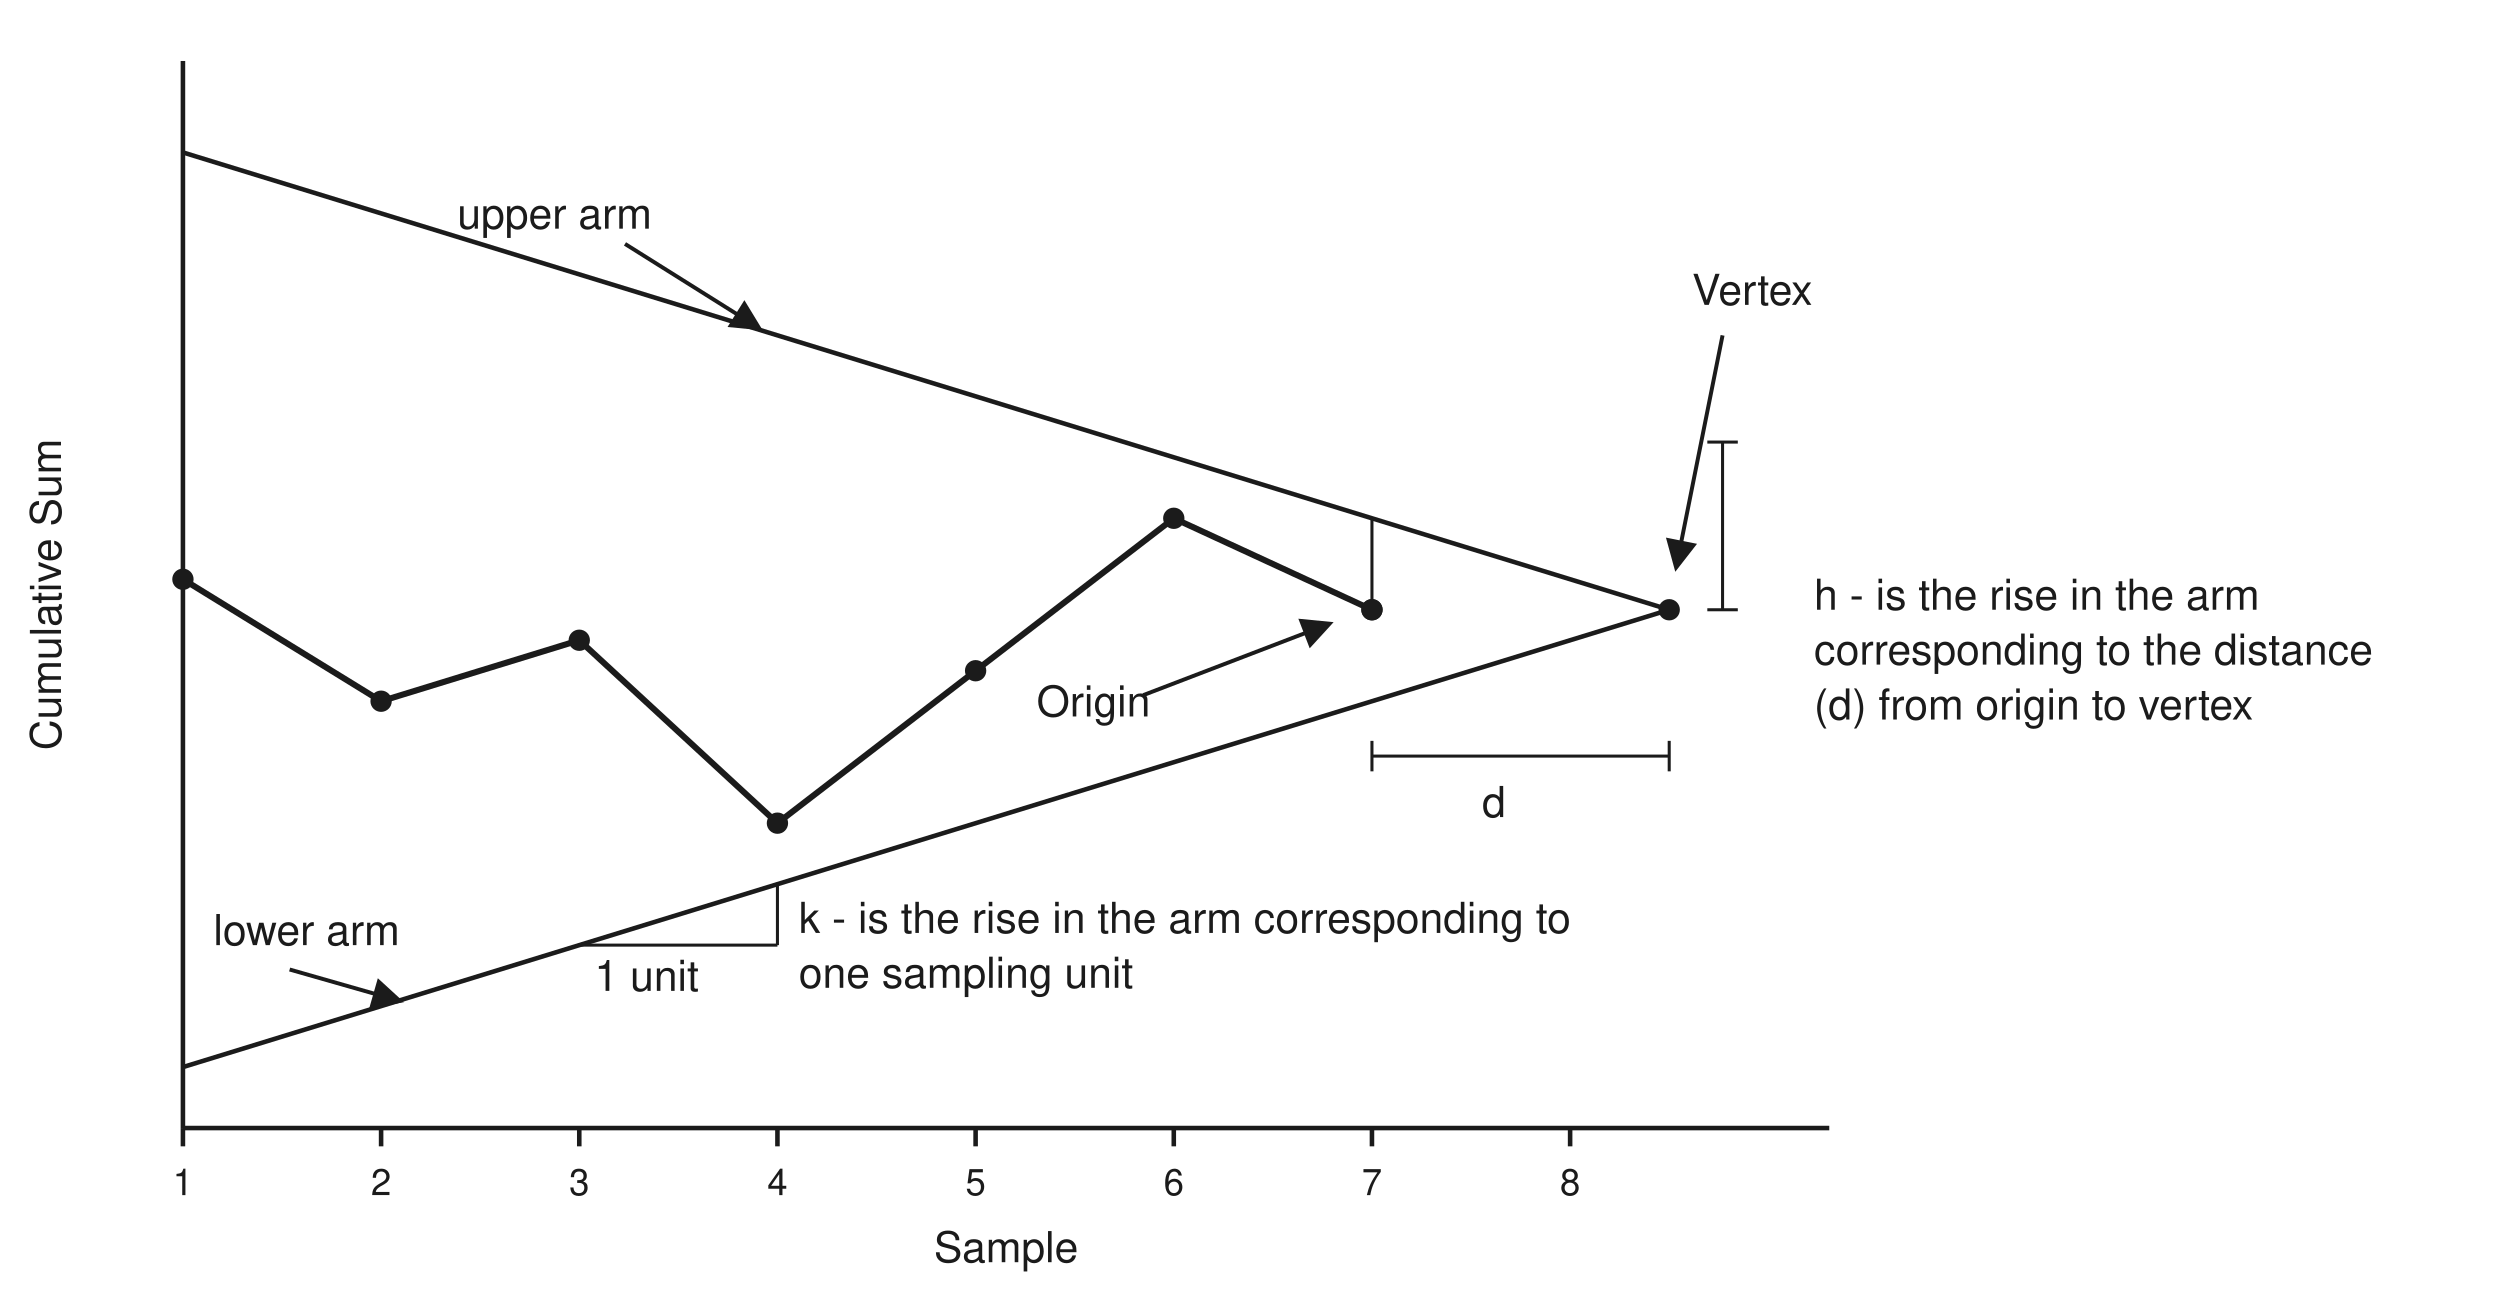
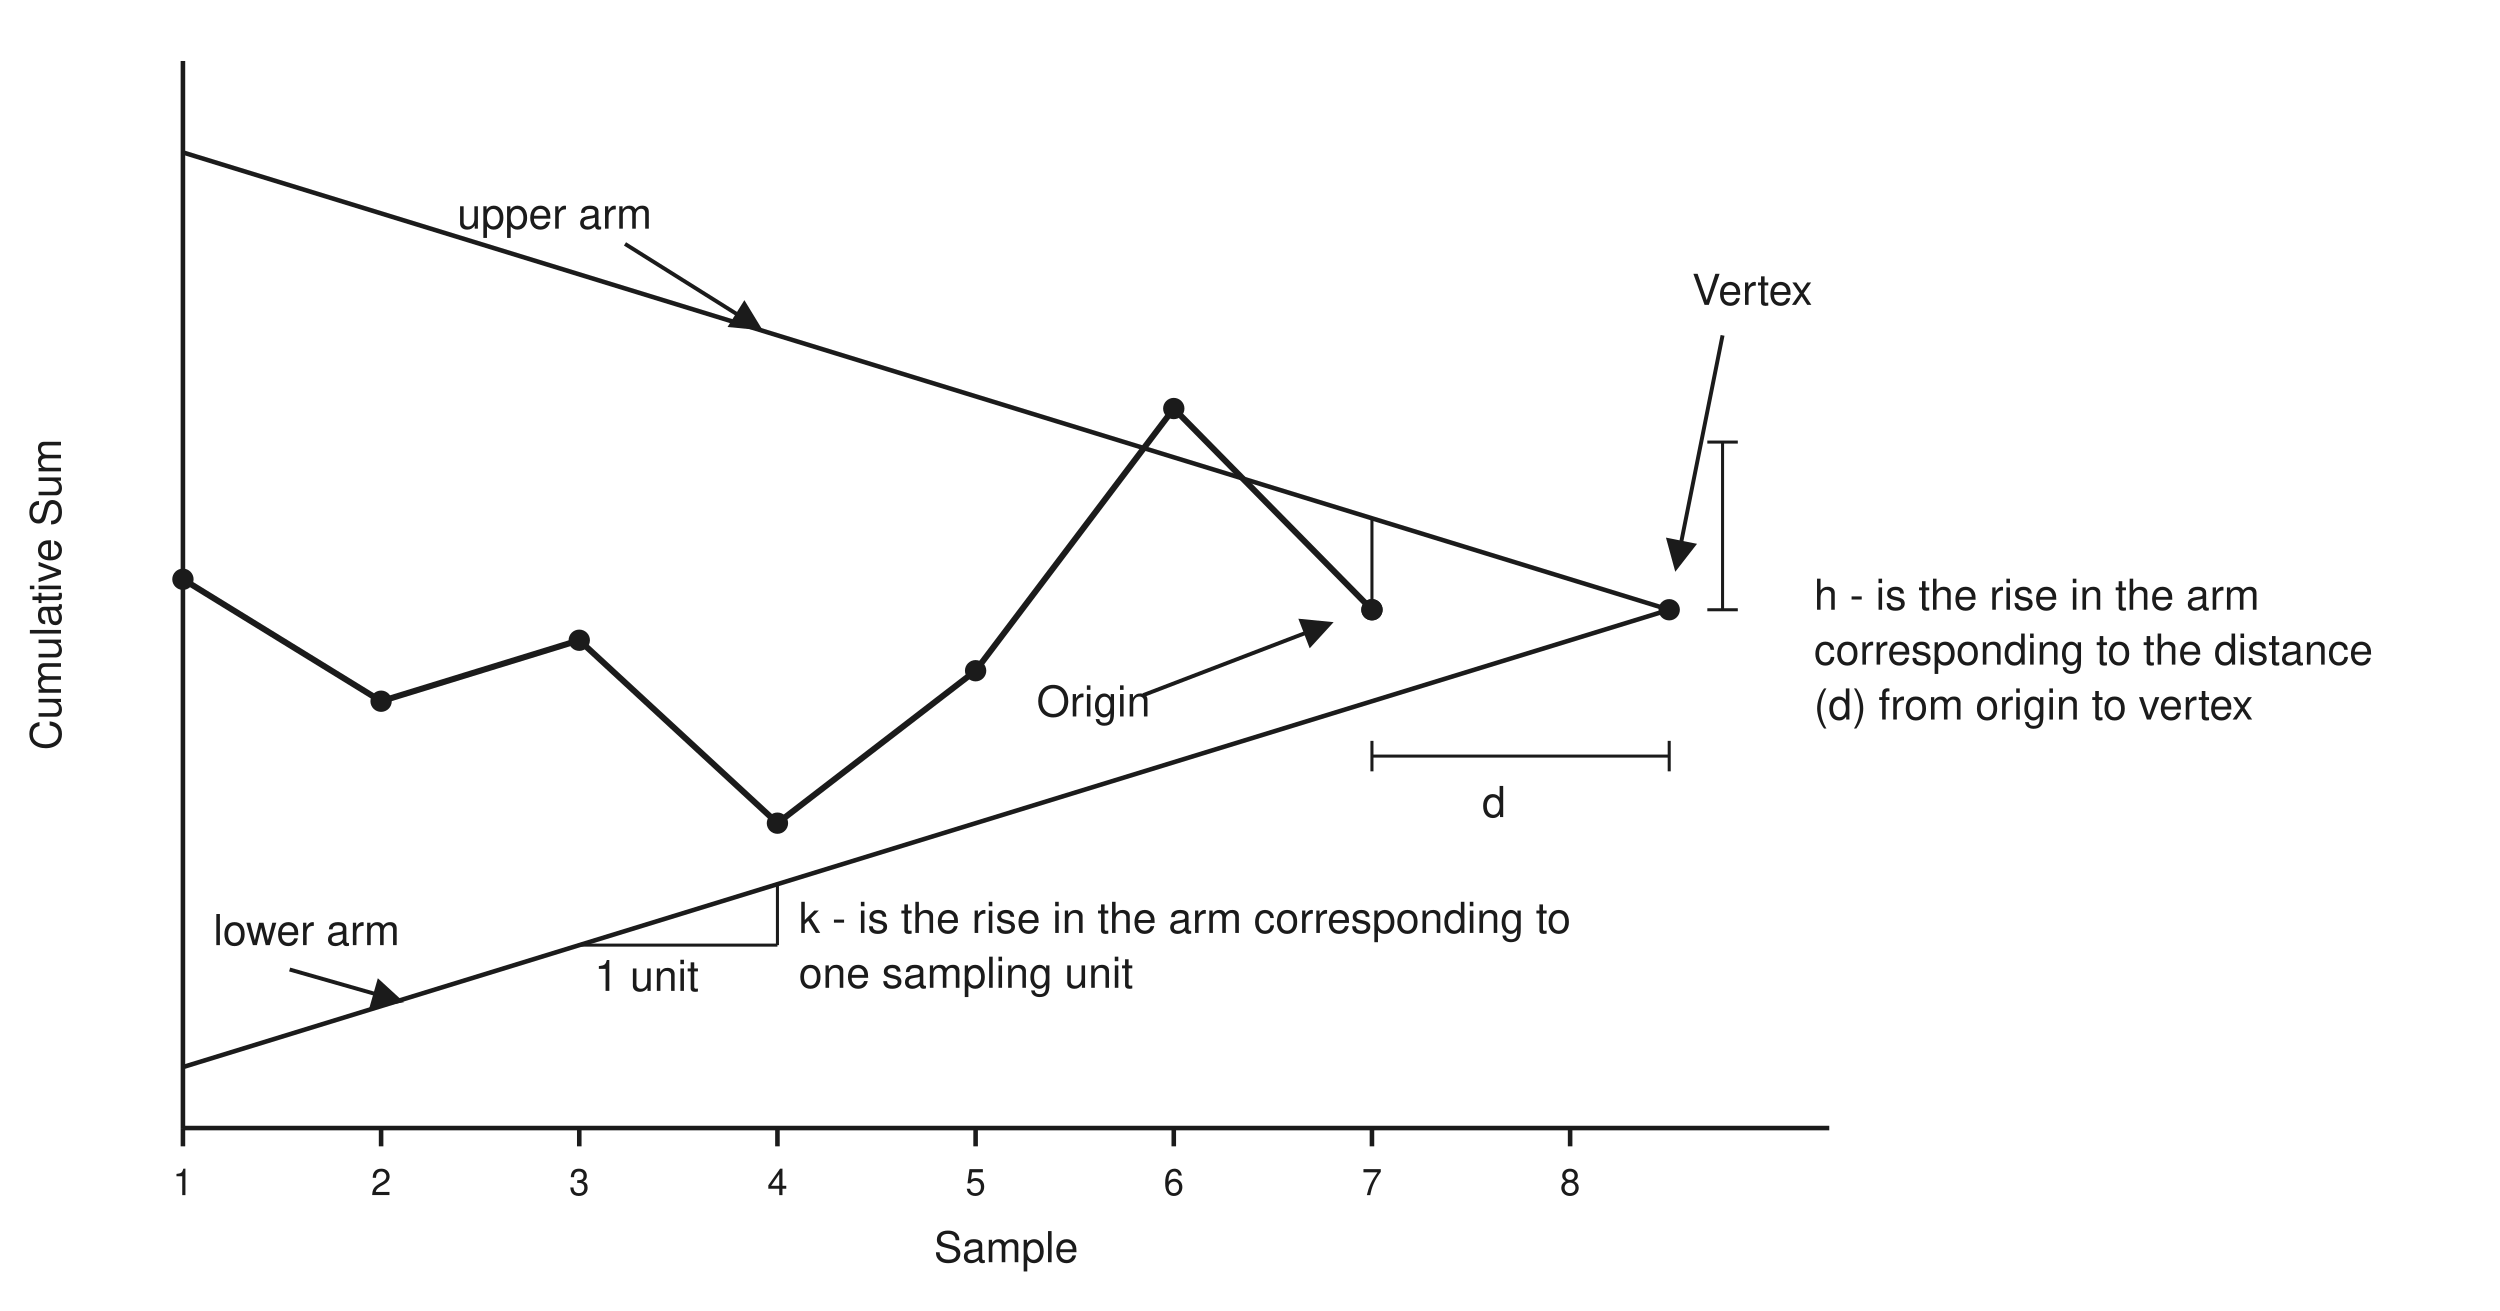
<svg xmlns="http://www.w3.org/2000/svg" viewBox="0 0 820 430" font-family="Helvetica, Arial, sans-serif">
  <defs>
    <marker id="arrowhead" markerWidth="8" markerHeight="8" refX="6" refY="4" orient="auto">
      <path d="M0,0 L8,4 L0,8 Z" fill="#1B1B1B" />
    </marker>
  </defs>
  <style>
    .axis { stroke: #1B1B1B; stroke-width: 1.5; fill: none; }
    .curve { stroke: #1B1B1B; stroke-width: 2; fill: none; }
    .arm { stroke: #1B1B1B; stroke-width: 1.5; fill: none; }
    .construction { stroke: #1B1B1B; stroke-width: 1; fill: none; }
    .gauge { stroke: #1B1B1B; stroke-width: 1; fill: none; }
    .dot { fill: #1B1B1B; }
    .label { font-size: 14px; fill: #1B1B1B; }
    .axis-label { font-size: 14px; fill: #1B1B1B; text-anchor: middle; }
    .tick-label { font-size: 12px; fill: #1B1B1B; text-anchor: middle; }
  </style>
  <line class="axis" x1="60" y1="20" x2="60" y2="370" />
  <line class="axis" x1="60" y1="370" x2="600" y2="370" />
  <g class="tick-label">
    <line class="axis" x1="60" y1="370" x2="60" y2="376" />
    <text x="60" y="392">1</text>
    <line class="axis" x1="125" y1="370" x2="125" y2="376" />
    <text x="125" y="392">2</text>
    <line class="axis" x1="190" y1="370" x2="190" y2="376" />
    <text x="190" y="392">3</text>
    <line class="axis" x1="255" y1="370" x2="255" y2="376" />
    <text x="255" y="392">4</text>
    <line class="axis" x1="320" y1="370" x2="320" y2="376" />
    <text x="320" y="392">5</text>
    <line class="axis" x1="385" y1="370" x2="385" y2="376" />
    <text x="385" y="392">6</text>
    <line class="axis" x1="450" y1="370" x2="450" y2="376" />
    <text x="450" y="392">7</text>
    <line class="axis" x1="515" y1="370" x2="515" y2="376" />
    <text x="515" y="392">8</text>
  </g>
  <text class="axis-label" x="330" y="414">Sample</text>
  <text class="axis-label" x="20" y="195" transform="rotate(-90 20 195)">Cumulative Sum</text>
-   <polyline class="curve" points="60,190 125,230 190,210 255,270 320,220 385,170 450,200" />
+   <polyline class="curve" points="60,190 125,230 190,210 255,270 320,220 385,134 450,200" />
  <circle class="dot" cx="60" cy="190" r="3.5" />
  <circle class="dot" cx="125" cy="230" r="3.5" />
  <circle class="dot" cx="190" cy="210" r="3.5" />
  <circle class="dot" cx="255" cy="270" r="3.5" />
  <circle class="dot" cx="320" cy="220" r="3.5" />
-   <circle class="dot" cx="385" cy="170" r="3.5" />
+   <circle class="dot" cx="385" cy="134" r="3.5" />
  <circle class="dot" cx="450" cy="200" r="3.5" />
  <line class="arm" x1="60" y1="50" x2="547.5" y2="200" />
  <line class="arm" x1="60" y1="350" x2="547.5" y2="200" />
  <circle class="dot" cx="450" cy="200" r="3.5" />
  <circle class="dot" cx="547.5" cy="200" r="3.5" />
  <line class="construction" x1="450" y1="200" x2="450" y2="170" />
  <path d="M 450,243 L 450,253 M 450,248 L 547.5,248 M 547.5,243 L 547.5,253" class="gauge" />
  <text class="label" x="490" y="268" text-anchor="middle">d</text>
  <path d="M 560,200 L 570,200 M 565,145 L 565,200 M 560,145 L 570,145" class="gauge" />
  <text class="label" x="595" y="200">h - is the rise in the arm</text>
  <text class="label" x="595" y="218">corresponding to the distance</text>
  <text class="label" x="595" y="236">(d) from origin to vertex</text>
  <path d="M 190,310 L 255,310 M 255,310 L 255,290" class="gauge" />
  <text class="label" x="195" y="325">1 unit</text>
  <text class="label" x="262" y="306">k - is the rise in the arm corresponding to</text>
  <text class="label" x="262" y="324">one sampling unit</text>
  <text class="label" x="150" y="75">upper arm</text>
  <path d="M 205,80 L 248,107" stroke="#1B1B1B" stroke-width="1.3" fill="none" marker-end="url(#arrowhead)" />
  <text class="label" x="70" y="310">lower arm</text>
  <path d="M 95,318 L 130,328" stroke="#1B1B1B" stroke-width="1.3" fill="none" marker-end="url(#arrowhead)" />
  <text class="label" x="340" y="235">Origin</text>
  <path d="M 375,228 L 435,205" stroke="#1B1B1B" stroke-width="1.3" fill="none" marker-end="url(#arrowhead)" />
  <text class="label" x="555" y="100">Vertex</text>
  <path d="M 565,110 L 550,185" stroke="#1B1B1B" stroke-width="1.3" fill="none" marker-end="url(#arrowhead)" />
</svg>
